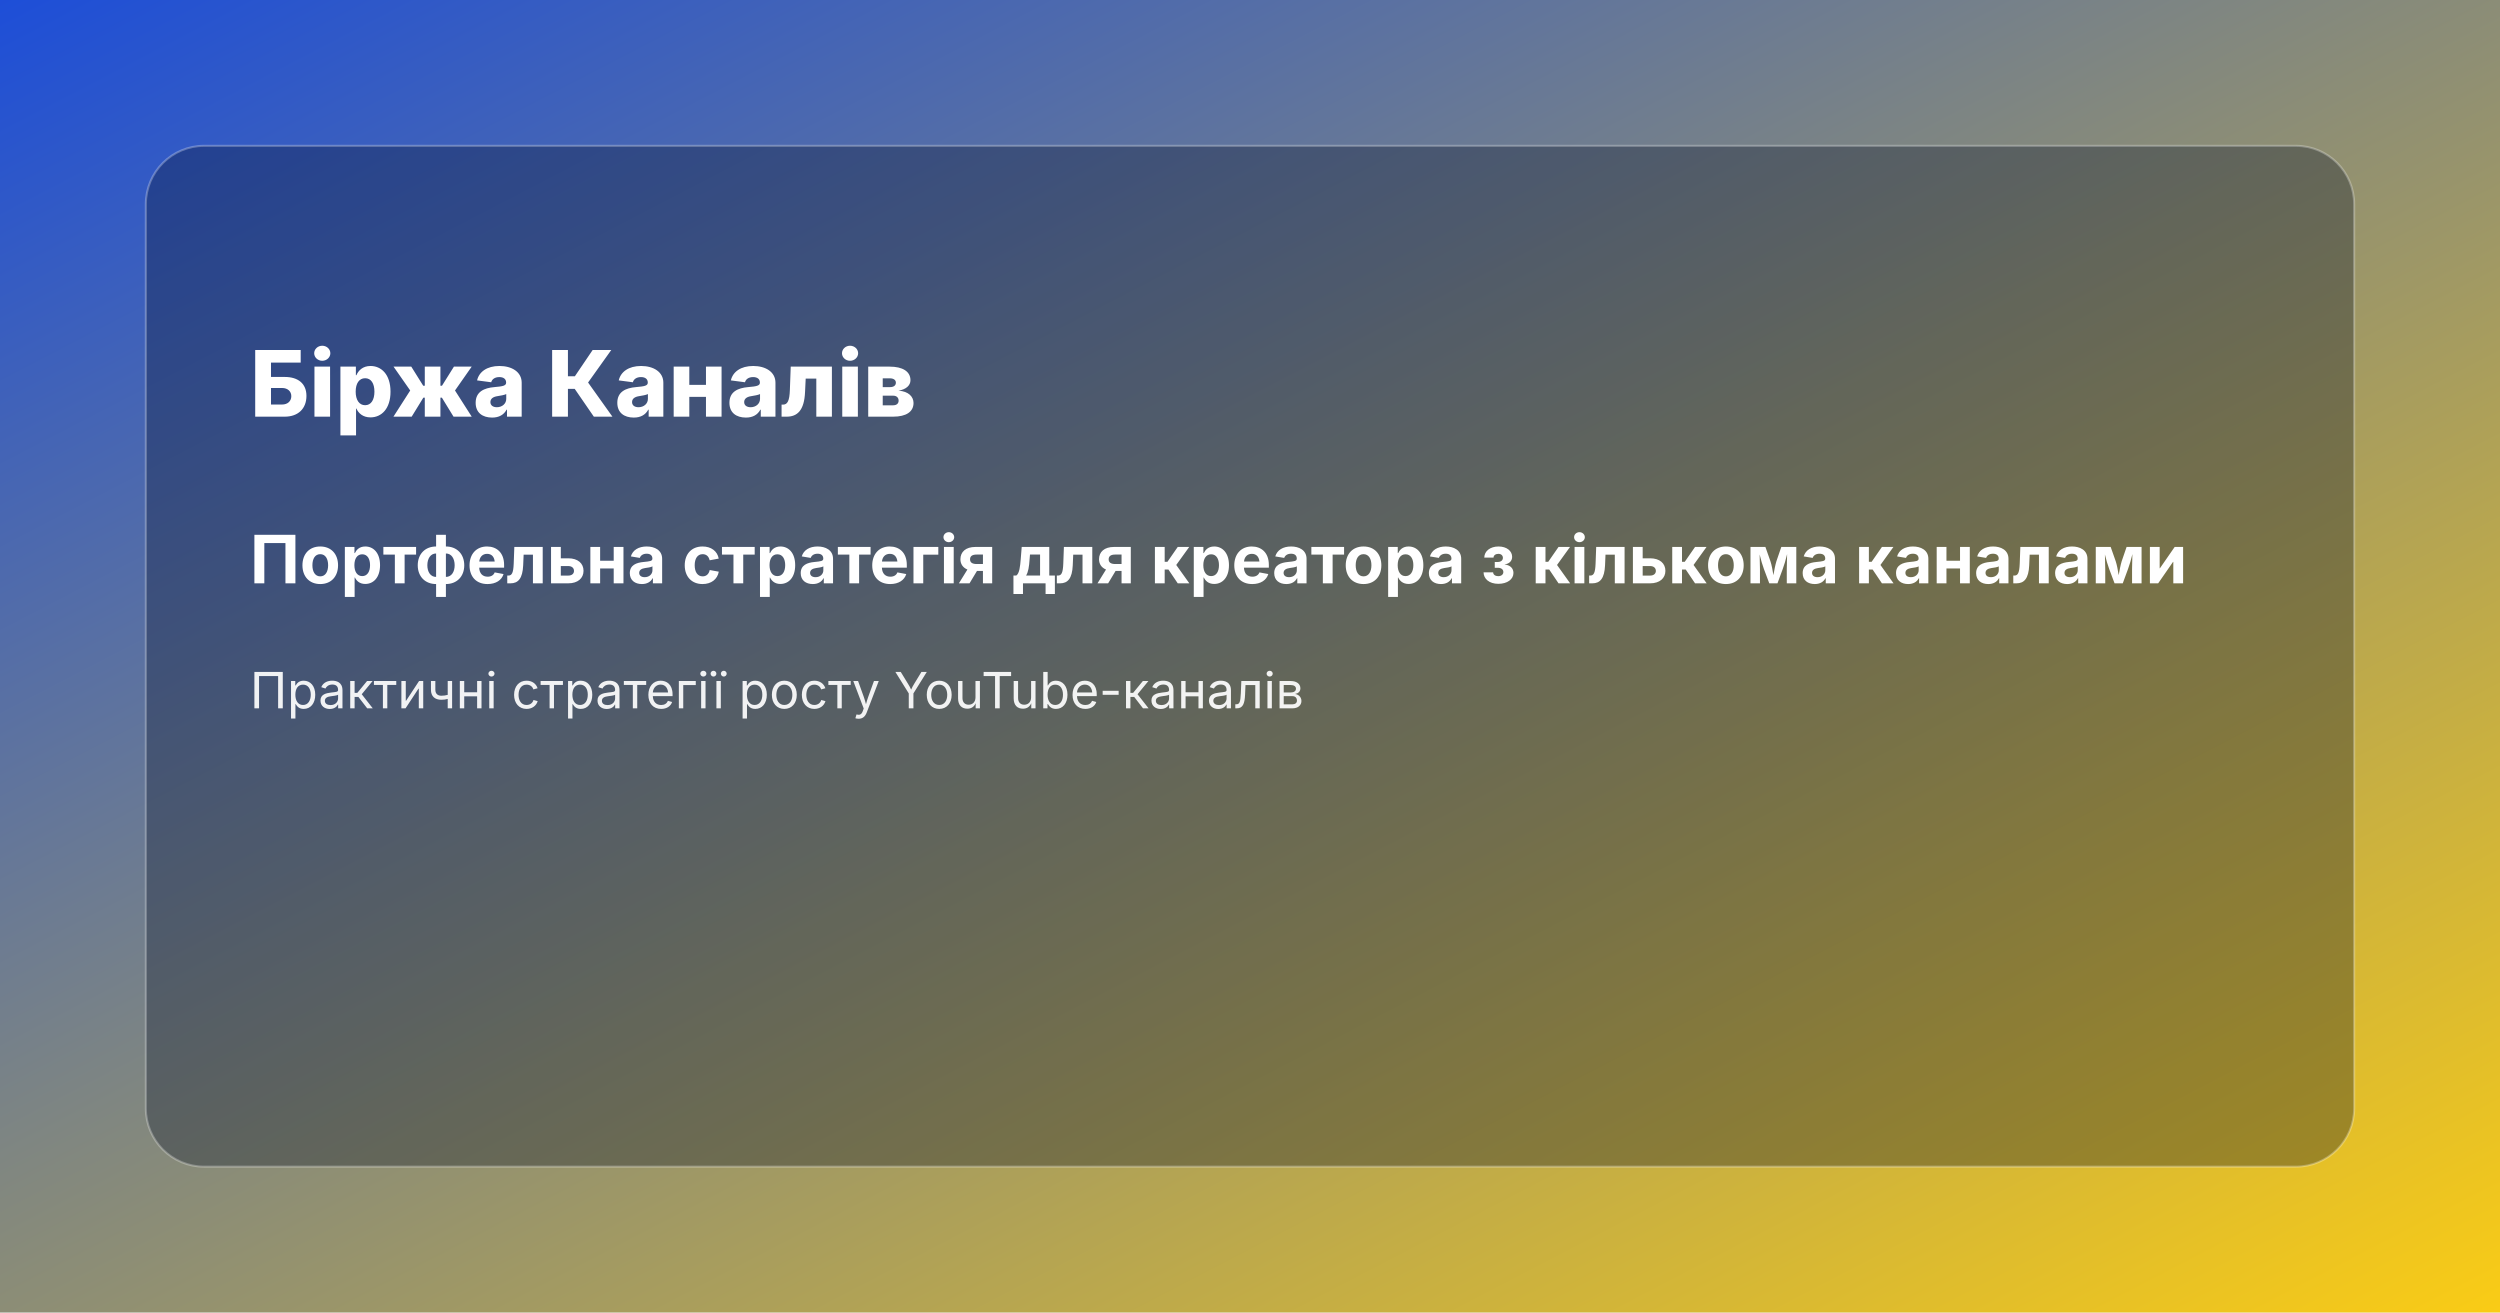
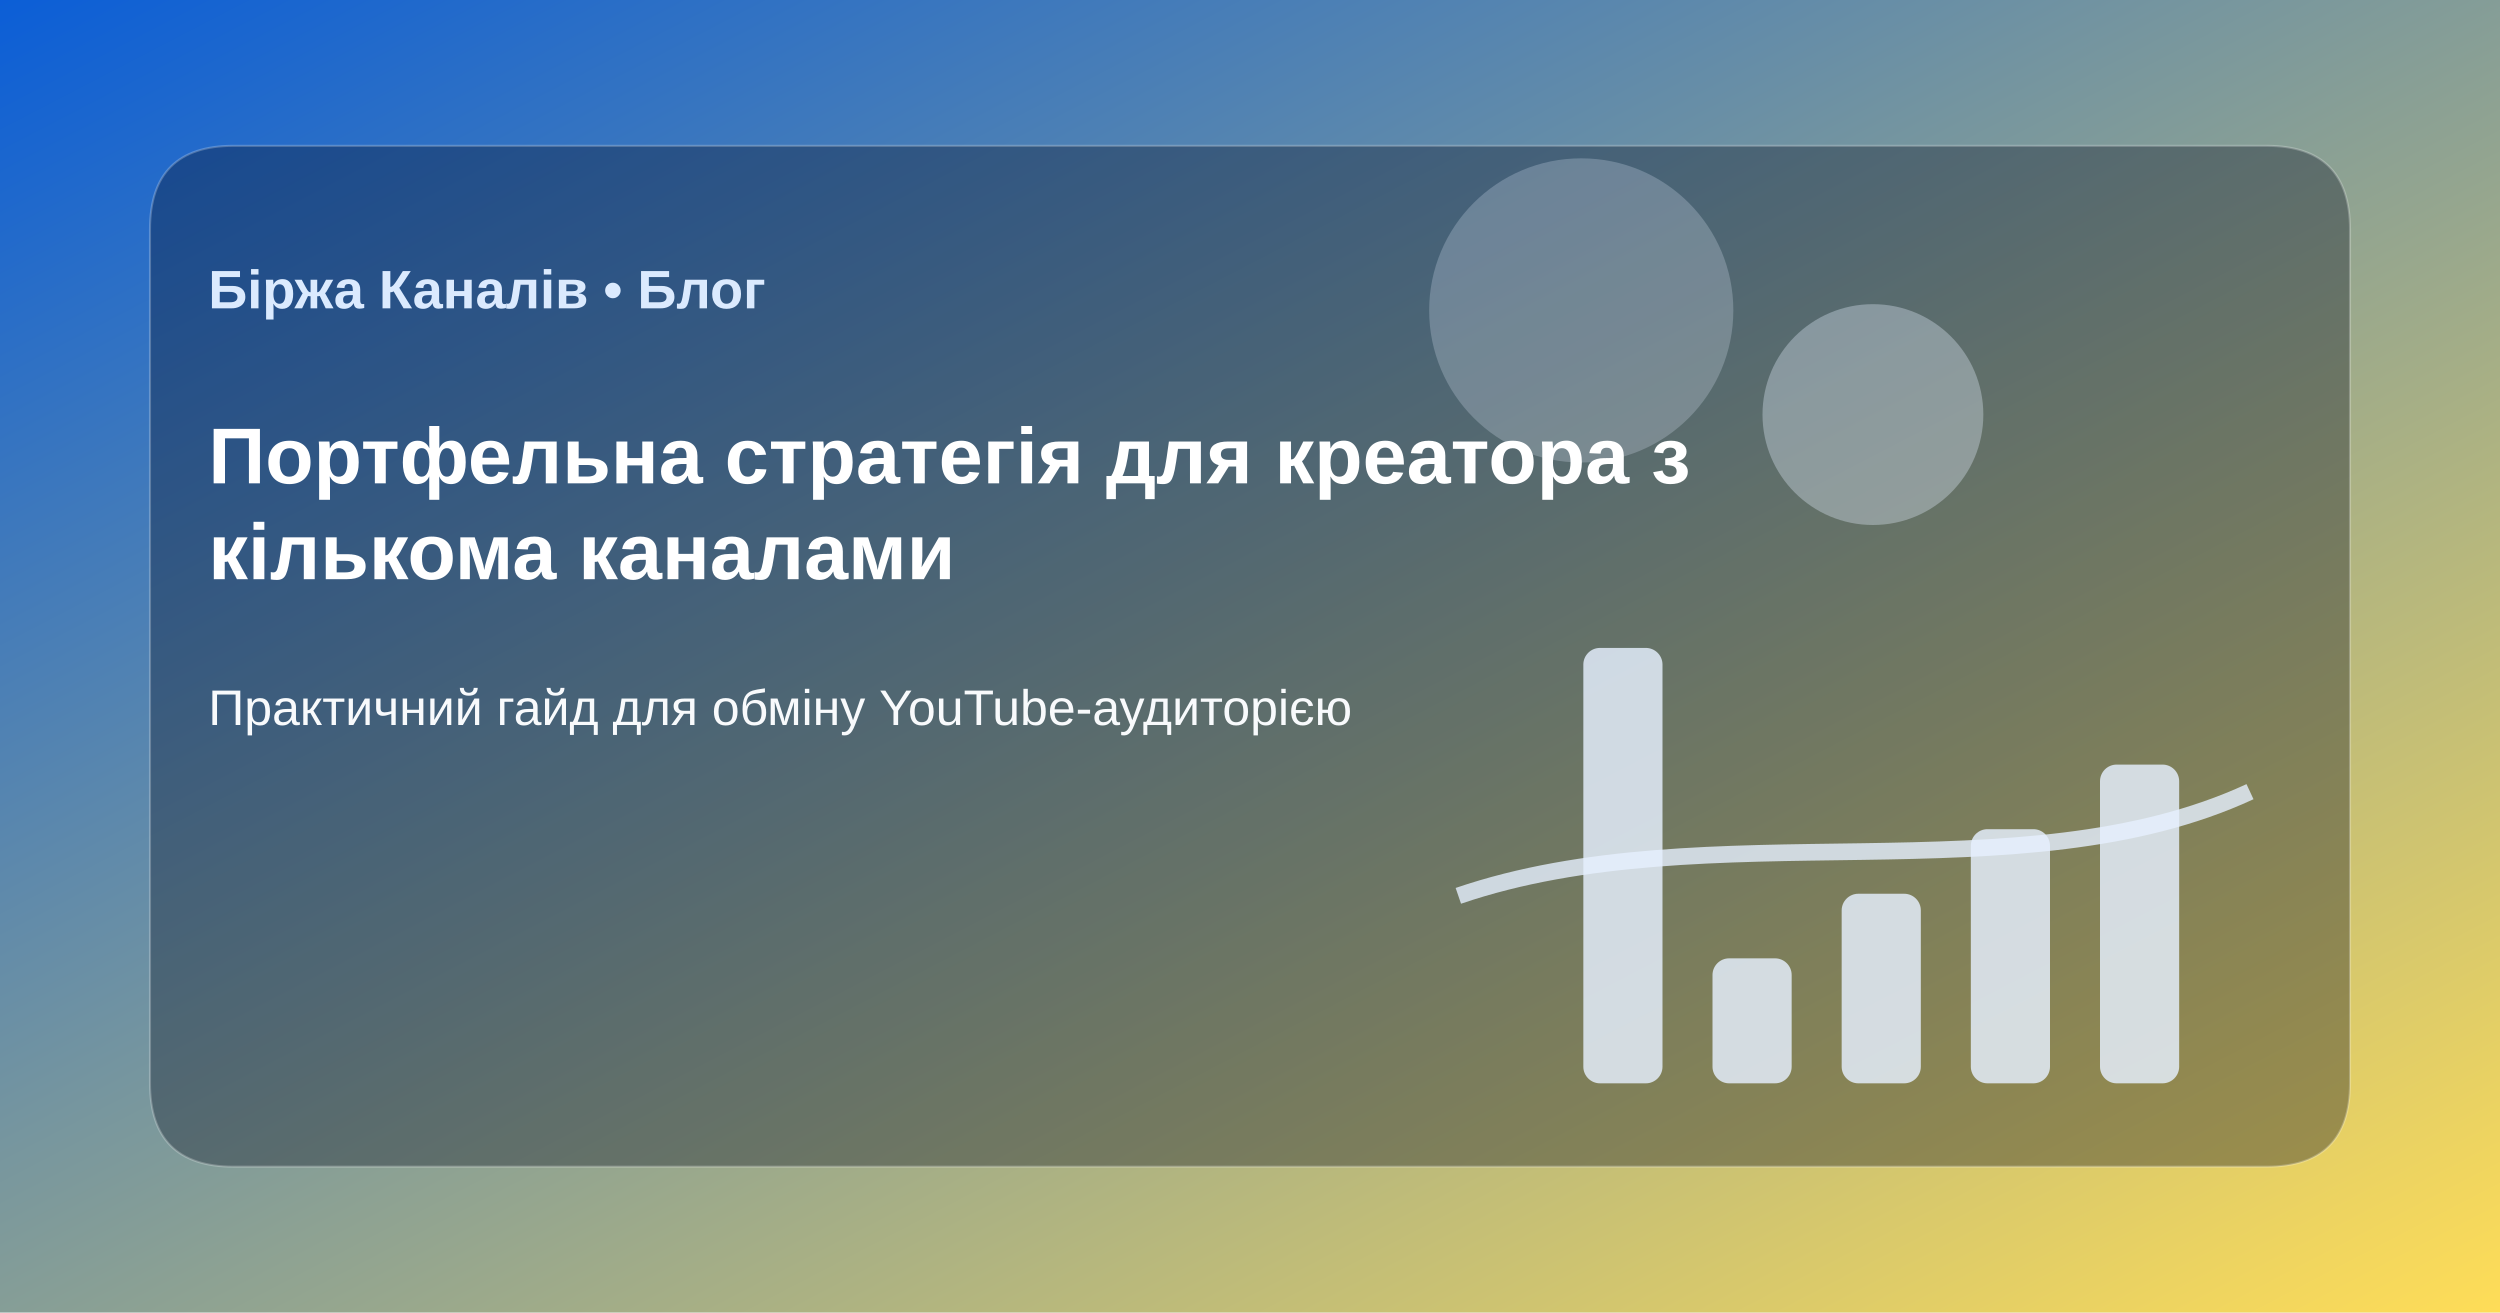
<svg xmlns="http://www.w3.org/2000/svg" width="1200" height="630" viewBox="0 0 1200 630" role="img" aria-label="Портфельна стратегія для креатора з кількома каналами">
  <defs>
-     <linearGradient id="g" x1="0" y1="0" x2="1" y2="1">
-       <stop offset="0%" stop-color="#1d4ed8" />
-       <stop offset="100%" stop-color="#facc15" />
+     <linearGradient id="bg-17" x1="0" y1="0" x2="1" y2="1">
+       <stop offset="0%" stop-color="#0b5ed7" />
+       <stop offset="100%" stop-color="#ffdd57" />
    </linearGradient>
  </defs>
-   <rect width="1200" height="630" fill="url(#g)" />
-   <rect x="70" y="70" width="1060" height="490" rx="28" fill="rgba(5,15,35,.32)" stroke="rgba(255,255,255,.28)" />
-   <text x="120" y="200" fill="#fff" font-size="44" font-weight="800" font-family="Inter,Arial,sans-serif">Біржа Каналів</text>
-   <text x="120" y="280" fill="#fff" font-size="32" font-weight="700" font-family="Inter,Arial,sans-serif">Портфельна стратегія для креатора з кількома каналами</text>
-   <text x="120" y="340" fill="rgba(255,255,255,.92)" font-size="24" font-family="Inter,Arial,sans-serif">Практичні стратегії росту YouTube-каналів</text>
+   <rect width="1200" height="630" fill="url(#bg-17)" />
+   <path d="M72 110 Q72 70 112 70 H1088 Q1128 70 1128 110 V520 Q1128 560 1088 560 H112 Q72 560 72 520 Z" fill="rgba(7,12,30,.34)" stroke="rgba(255,255,255,.24)" />
+   <circle cx="759" cy="149" r="73" fill="#e6f0ff" opacity="0.24" />
+   <circle cx="899" cy="199" r="53" fill="#e6f0ff" opacity="0.34" />
+   <path d="M700 430 C820 389, 970 431, 1080 380" stroke="#e6f0ff" stroke-width="8" fill="none" opacity="0.8" />
+   <rect x="760" y="311" width="38" height="209" rx="8" fill="#e6f0ff" opacity="0.82" />
+   <rect x="822" y="460" width="38" height="60" rx="8" fill="#e6f0ff" opacity="0.82" />
+   <rect x="884" y="429" width="38" height="91" rx="8" fill="#e6f0ff" opacity="0.82" />
+   <rect x="946" y="398" width="38" height="122" rx="8" fill="#e6f0ff" opacity="0.82" />
+   <rect x="1008" y="367" width="38" height="153" rx="8" fill="#e6f0ff" opacity="0.82" />
+   <text x="100" y="148" fill="#dbeafe" font-size="26" font-weight="700" font-family="Segoe UI, Arial, sans-serif">Біржа Каналів • Блог</text>
+   <text x="100" y="232" fill="#ffffff" font-size="38" font-weight="800" font-family="Segoe UI, Arial, sans-serif">Портфельна стратегія для креатора з</text>
+   <text x="100" y="278" fill="#ffffff" font-size="38" font-weight="800" font-family="Segoe UI, Arial, sans-serif">кількома каналами</text>
+   <text x="100" y="348" fill="#f8fafc" font-size="24" font-weight="500" font-family="Segoe UI, Arial, sans-serif">Практичний гайд для обміну YouTube-аудиторією</text>
</svg>
